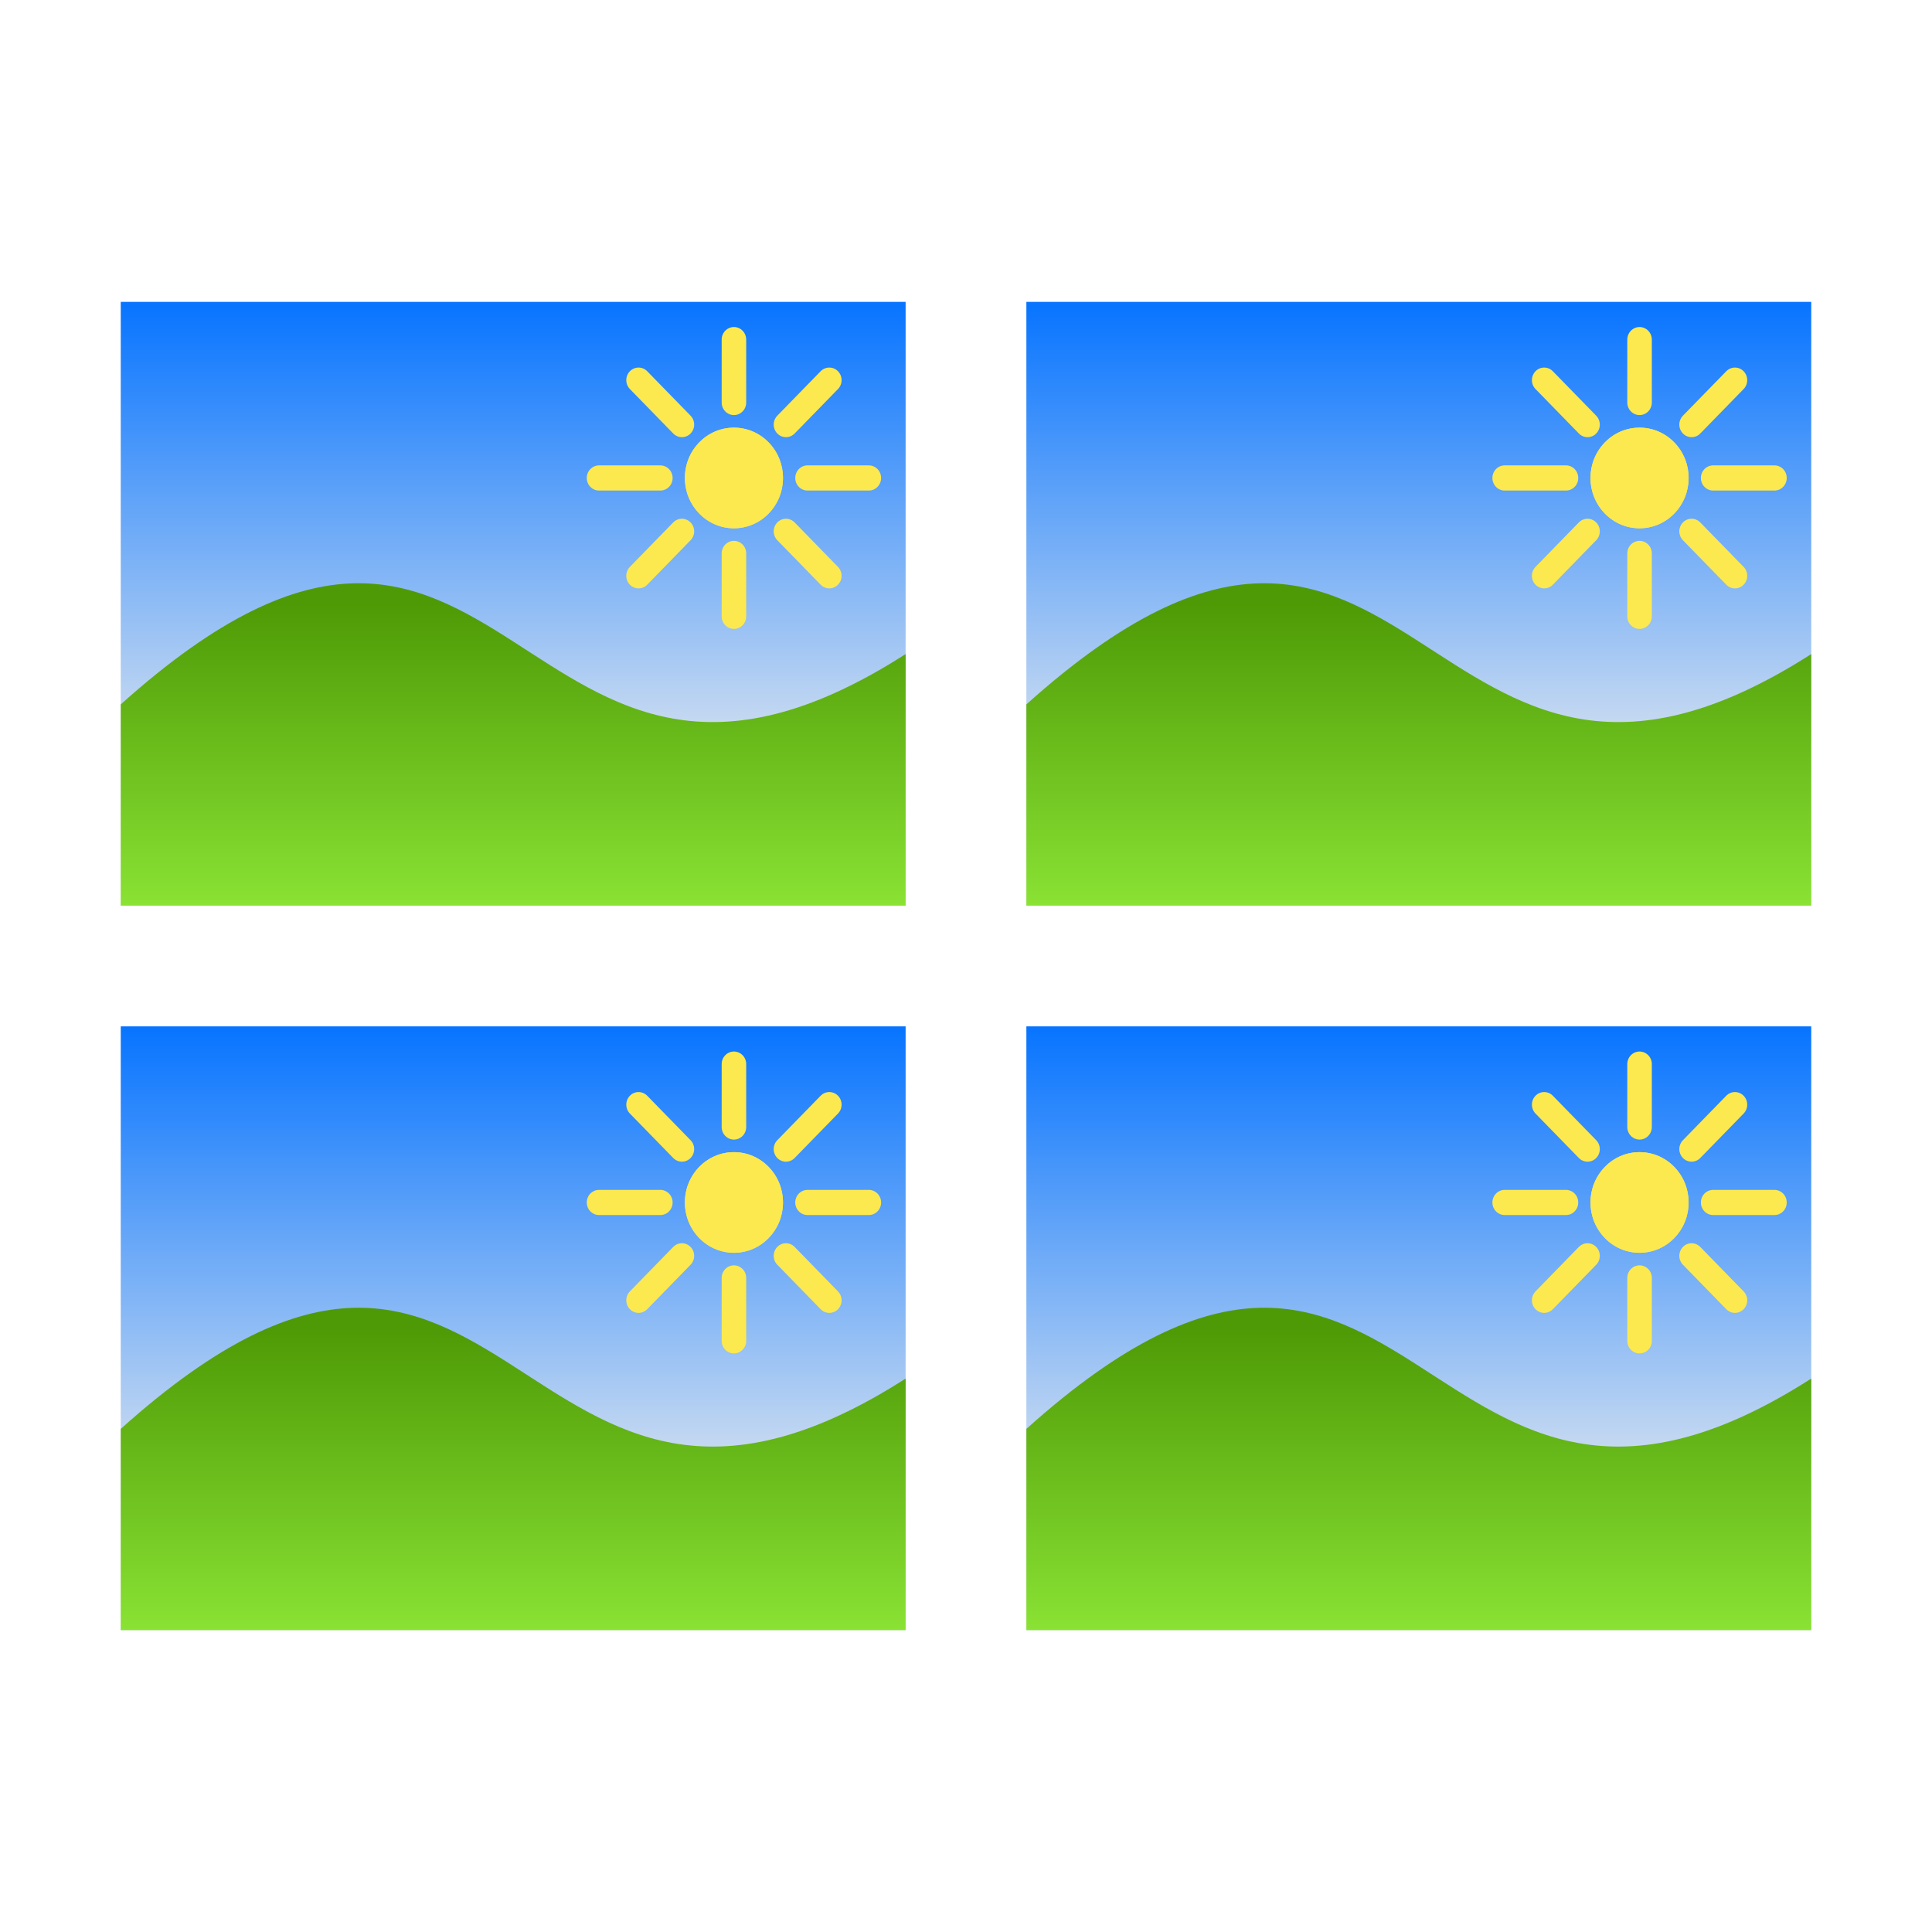
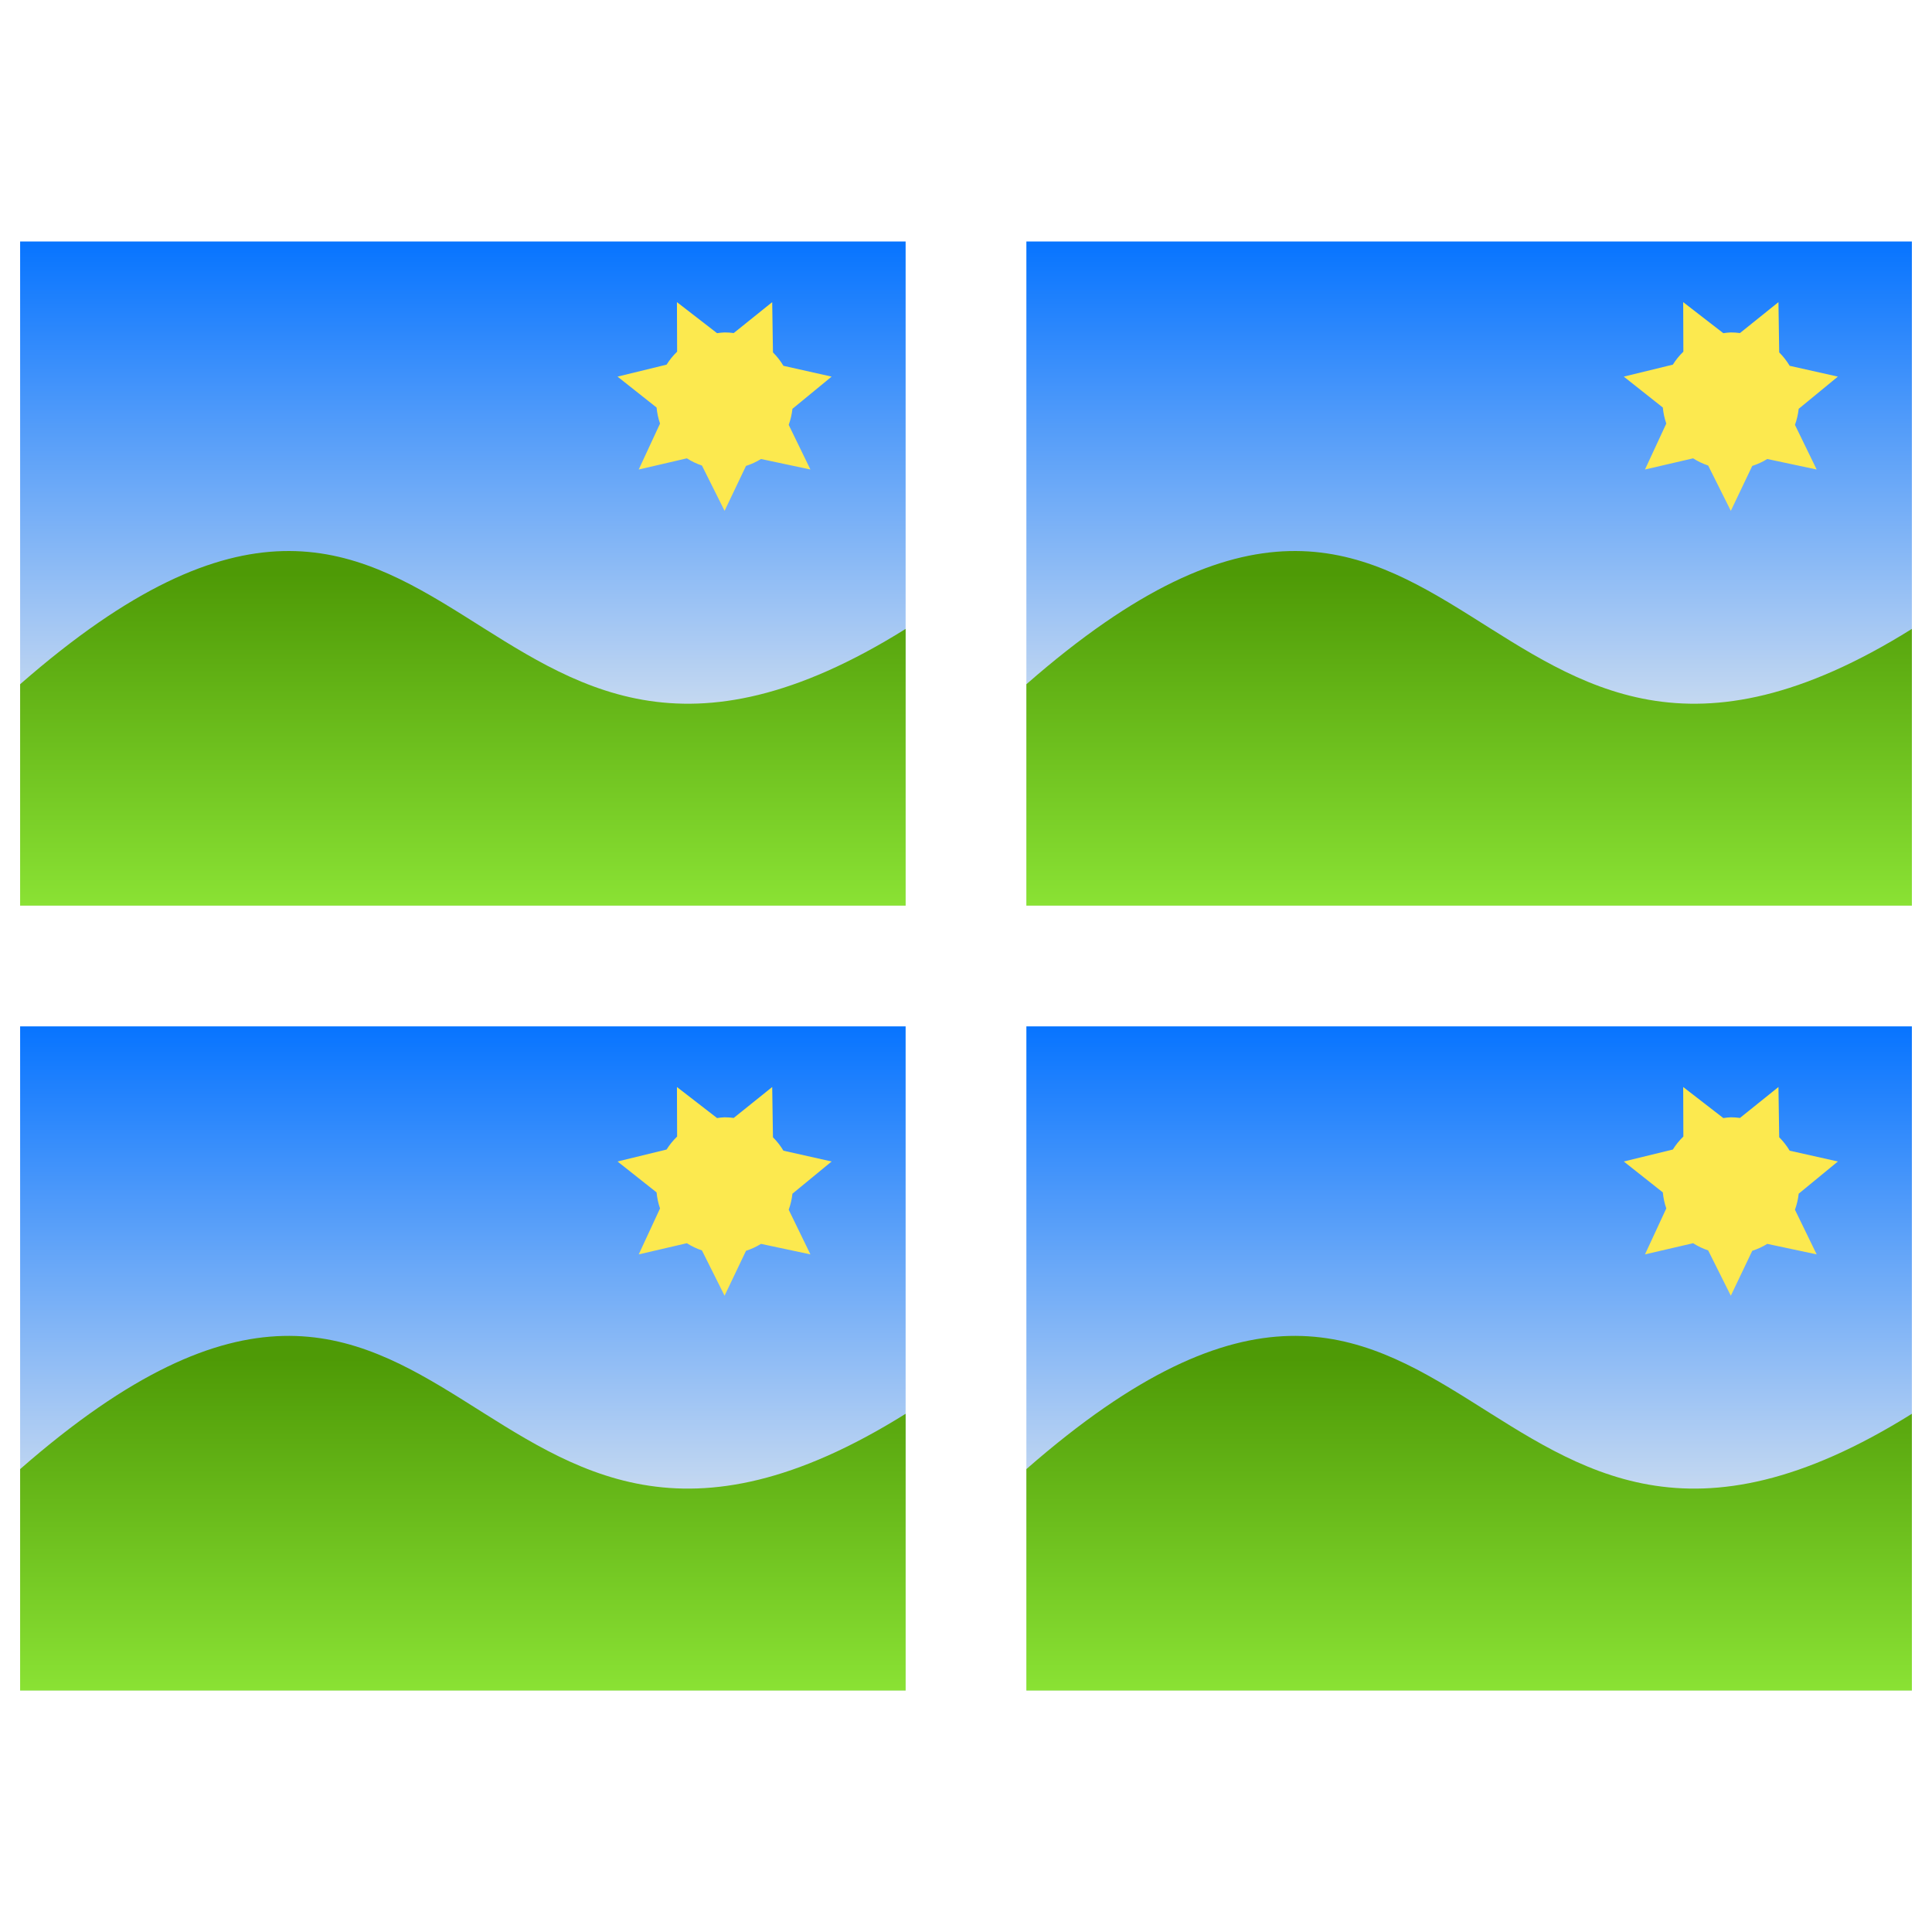
<svg xmlns="http://www.w3.org/2000/svg" xmlns:xlink="http://www.w3.org/1999/xlink" width="128" height="128" viewBox="0 0 128 128" version="1.1" id="svg138">
  <defs id="defs135">
-     <linearGradient id="linearGradient3380">
-       <stop style="stop-color:#d3e0f0;stop-opacity:1;" offset="0" id="stop3376" />
-       <stop style="stop-color:#0774ff;stop-opacity:1;" offset="1" id="stop3378" />
+     <linearGradient xlink:href="#linearGradient1611" id="linearGradient1681" x1="64" y1="88" x2="64" y2="16" gradientUnits="userSpaceOnUse" />
+     <linearGradient id="linearGradient1611">
+       <stop style="stop-color:#d3e0f0;stop-opacity:1;" offset="0" id="stop1607" />
+       <stop style="stop-color:#0774ff;stop-opacity:1;" offset="1" id="stop1609" />
    </linearGradient>
+     <linearGradient xlink:href="#linearGradient1687" id="linearGradient1689" x1="64" y1="64" x2="64" y2="112" gradientUnits="userSpaceOnUse" />
    <linearGradient id="linearGradient1687">
      <stop style="stop-color:#4e9a06;stop-opacity:1" offset="0" id="stop1683" />
      <stop style="stop-color:#8ae234;stop-opacity:1" offset="1" id="stop1685" />
    </linearGradient>
-     <linearGradient xlink:href="#linearGradient3380" id="linearGradient1681-0" x1="64" y1="88" x2="64" y2="16" gradientUnits="userSpaceOnUse" />
+     <linearGradient xlink:href="#linearGradient1611" id="linearGradient1681-4" x1="64" y1="88" x2="64" y2="16" gradientUnits="userSpaceOnUse" />
+     <linearGradient xlink:href="#linearGradient1687" id="linearGradient1689-7" x1="64" y1="64" x2="64" y2="112" gradientUnits="userSpaceOnUse" />
+     <linearGradient xlink:href="#linearGradient1611" id="linearGradient1681-1" x1="64" y1="88" x2="64" y2="16" gradientUnits="userSpaceOnUse" />
    <linearGradient xlink:href="#linearGradient1687" id="linearGradient1689-5" x1="64" y1="64" x2="64" y2="112" gradientUnits="userSpaceOnUse" />
-     <linearGradient xlink:href="#linearGradient3380" id="linearGradient3551" gradientUnits="userSpaceOnUse" x1="64" y1="88" x2="64" y2="16" />
-     <linearGradient xlink:href="#linearGradient1687" id="linearGradient3553" gradientUnits="userSpaceOnUse" x1="64" y1="64" x2="64" y2="112" />
-     <linearGradient xlink:href="#linearGradient3380" id="linearGradient3752" gradientUnits="userSpaceOnUse" x1="64" y1="88" x2="64" y2="16" />
-     <linearGradient xlink:href="#linearGradient1687" id="linearGradient3754" gradientUnits="userSpaceOnUse" x1="64" y1="64" x2="64" y2="112" />
-     <linearGradient xlink:href="#linearGradient3380" id="linearGradient3756" gradientUnits="userSpaceOnUse" x1="64" y1="88" x2="64" y2="16" />
-     <linearGradient xlink:href="#linearGradient1687" id="linearGradient3758" gradientUnits="userSpaceOnUse" x1="64" y1="64" x2="64" y2="112" />
+     <linearGradient xlink:href="#linearGradient1611" id="linearGradient3023" gradientUnits="userSpaceOnUse" x1="64" y1="88" x2="64" y2="16" />
+     <linearGradient xlink:href="#linearGradient1687" id="linearGradient3025" gradientUnits="userSpaceOnUse" x1="64" y1="64" x2="64" y2="112" />
  </defs>
  <g id="layer3" style="display:inline">
-     <g id="g1704-7" transform="matrix(0.40625,0,0,0.4166666,8,13.33333)" style="display:inline">
-       <rect style="fill:url(#linearGradient1681-0);fill-opacity:1;stroke-linecap:round;stroke-linejoin:round" id="rect3673-7" width="128" height="96" x="0" y="16" />
-       <path style="fill:url(#linearGradient1689-5);fill-opacity:1;stroke-linecap:round;stroke-linejoin:round" d="M 0,80 C 64,24 64,112 128,72 v 40 l -128,1e-5 z" id="path3781-0" />
-       <g id="g1522-1" style="fill:#fce94f">
-         <ellipse style="fill:#fce94f;stroke-width:16;stroke-linecap:square;stroke-linejoin:round" id="path353-21" cx="100" cy="44" rx="8" ry="8" />
-         <path style="fill:none;stroke:#fce94f;stroke-width:4;stroke-linecap:round;stroke-linejoin:round;stroke-dasharray:none" d="m 112,44 10,3e-6" id="path463-42" />
-         <path style="display:inline;fill:none;stroke:#fce94f;stroke-width:4;stroke-linecap:round;stroke-linejoin:round;stroke-dasharray:none" d="M 78,44 88,44" id="path463-2-5" />
-         <path style="display:inline;fill:none;stroke:#fce94f;stroke-width:4;stroke-linecap:round;stroke-linejoin:round;stroke-dasharray:none" d="m 100,32 v -10" id="path463-4-7" />
-         <path style="display:inline;fill:none;stroke:#fce94f;stroke-width:4;stroke-linecap:round;stroke-linejoin:round;stroke-dasharray:none" d="m 100,66 v -10" id="path463-2-3-3" />
-         <ellipse style="fill:#fce94f;stroke-width:16;stroke-linecap:square;stroke-linejoin:round" id="path353-2-5" cx="101.823" cy="-39.598" rx="8" ry="8" transform="rotate(45)" />
-         <path style="fill:none;stroke:#fce94f;stroke-width:4;stroke-linecap:round;stroke-linejoin:round;stroke-dasharray:none" d="m 108.485,52.485 7.071,7.071" id="path463-8-4" />
-         <path style="display:inline;fill:none;stroke:#fce94f;stroke-width:4;stroke-linecap:round;stroke-linejoin:round;stroke-dasharray:none" d="m 84.444,28.444 7.071,7.071" id="path463-2-2-0" />
-         <path style="display:inline;fill:none;stroke:#fce94f;stroke-width:4;stroke-linecap:round;stroke-linejoin:round;stroke-dasharray:none" d="m 108.485,35.515 7.071,-7.071" id="path463-4-8-3" />
-         <path style="display:inline;fill:none;stroke:#fce94f;stroke-width:4;stroke-linecap:round;stroke-linejoin:round;stroke-dasharray:none" d="m 84.444,59.556 7.071,-7.071" id="path463-2-3-2-5" />
+     <g id="g801" style="display:inline" transform="matrix(0.4583333,0,0,0.4583333,1.333333,8.666666)">
+       <rect style="fill:url(#linearGradient1681);fill-opacity:1;stroke-linecap:round;stroke-linejoin:round" id="rect3673" width="128" height="96" x="0" y="16" />
+       <path style="fill:url(#linearGradient1689);fill-opacity:1;stroke-linecap:round;stroke-linejoin:round" d="M 0,80 C 64,24 64,112 128,72 v 40 l -128,1e-5 z" id="path3781" />
+       <g id="g1522" style="fill:#fce94f">
+         <path id="path411" style="display:inline;fill:#fce94f;stroke-width:3.467;stroke-linecap:round;stroke-linejoin:round" d="m 94.943,24.765 0.025,7.16 A 9.919,9.919 0 0 0 93.447,33.802 L 86.355,35.532 92,40 a 9.919,9.919 0 0 0 0.5,2.317 l -3.08,6.643 6.957,-1.616 a 9.919,9.919 0 0 0 2.178,1.042 l 3.274,6.548 3.098,-6.494 a 9.919,9.919 0 0 0 2.17,-1 l 7.141,1.519 -3.139,-6.453 a 9.919,9.919 0 0 0 0.539,-2.319 l 5.665,-4.655 -6.967,-1.563 a 9.919,9.919 0 0 0 -1.513,-1.937 l -0.109,-7.267 -5.562,4.469 a 9.919,9.919 0 0 0 -1.323,-0.089 9.919,9.919 0 0 0 -1.085,0.107 z" />
      </g>
    </g>
-     <g id="g1704-7-3" transform="matrix(0.40625,0,0,0.4166666,68,13.33333)" style="display:inline">
-       <rect style="fill:url(#linearGradient3551);fill-opacity:1;stroke-linecap:round;stroke-linejoin:round" id="rect3673-7-0" width="128" height="96" x="0" y="16" />
-       <path style="fill:url(#linearGradient3553);fill-opacity:1;stroke-linecap:round;stroke-linejoin:round" d="M 0,80 C 64,24 64,112 128,72 v 40 l -128,1e-5 z" id="path3781-0-7" />
-       <g id="g1522-1-8" style="fill:#fce94f">
-         <ellipse style="fill:#fce94f;stroke-width:16;stroke-linecap:square;stroke-linejoin:round" id="path353-21-1" cx="100" cy="44" rx="8" ry="8" />
-         <path style="fill:none;stroke:#fce94f;stroke-width:4;stroke-linecap:round;stroke-linejoin:round;stroke-dasharray:none" d="m 112,44 10,3e-6" id="path463-42-4" />
-         <path style="display:inline;fill:none;stroke:#fce94f;stroke-width:4;stroke-linecap:round;stroke-linejoin:round;stroke-dasharray:none" d="M 78,44 88,44" id="path463-2-5-2" />
-         <path style="display:inline;fill:none;stroke:#fce94f;stroke-width:4;stroke-linecap:round;stroke-linejoin:round;stroke-dasharray:none" d="m 100,32 v -10" id="path463-4-7-4" />
-         <path style="display:inline;fill:none;stroke:#fce94f;stroke-width:4;stroke-linecap:round;stroke-linejoin:round;stroke-dasharray:none" d="m 100,66 v -10" id="path463-2-3-3-9" />
-         <ellipse style="fill:#fce94f;stroke-width:16;stroke-linecap:square;stroke-linejoin:round" id="path353-2-5-2" cx="101.823" cy="-39.598" rx="8" ry="8" transform="rotate(45)" />
-         <path style="fill:none;stroke:#fce94f;stroke-width:4;stroke-linecap:round;stroke-linejoin:round;stroke-dasharray:none" d="m 108.485,52.485 7.071,7.071" id="path463-8-4-4" />
-         <path style="display:inline;fill:none;stroke:#fce94f;stroke-width:4;stroke-linecap:round;stroke-linejoin:round;stroke-dasharray:none" d="m 84.444,28.444 7.071,7.071" id="path463-2-2-0-4" />
-         <path style="display:inline;fill:none;stroke:#fce94f;stroke-width:4;stroke-linecap:round;stroke-linejoin:round;stroke-dasharray:none" d="m 108.485,35.515 7.071,-7.071" id="path463-4-8-3-7" />
-         <path style="display:inline;fill:none;stroke:#fce94f;stroke-width:4;stroke-linecap:round;stroke-linejoin:round;stroke-dasharray:none" d="m 84.444,59.556 7.071,-7.071" id="path463-2-3-2-5-2" />
+     <g id="g801-3" style="display:inline" transform="matrix(0.4583333,0,0,0.4583333,68,8.666662)">
+       <rect style="fill:url(#linearGradient1681-4);fill-opacity:1;stroke-linecap:round;stroke-linejoin:round" id="rect3673-2" width="128" height="96" x="0" y="16" />
+       <path style="fill:url(#linearGradient1689-7);fill-opacity:1;stroke-linecap:round;stroke-linejoin:round" d="M 0,80 C 64,24 64,112 128,72 v 40 l -128,1e-5 z" id="path3781-9" />
+       <g id="g1522-0" style="fill:#fce94f">
+         <path id="path411-1" style="display:inline;fill:#fce94f;stroke-width:3.467;stroke-linecap:round;stroke-linejoin:round" d="m 94.943,24.765 0.025,7.16 A 9.919,9.919 0 0 0 93.447,33.802 L 86.355,35.532 92,40 a 9.919,9.919 0 0 0 0.5,2.317 l -3.08,6.643 6.957,-1.616 a 9.919,9.919 0 0 0 2.178,1.042 l 3.274,6.548 3.098,-6.494 a 9.919,9.919 0 0 0 2.17,-1 l 7.141,1.519 -3.139,-6.453 a 9.919,9.919 0 0 0 0.539,-2.319 l 5.665,-4.655 -6.967,-1.563 a 9.919,9.919 0 0 0 -1.513,-1.937 l -0.109,-7.267 -5.562,4.469 a 9.919,9.919 0 0 0 -1.323,-0.089 9.919,9.919 0 0 0 -1.085,0.107 z" />
      </g>
    </g>
-     <g id="g1704-7-8" transform="matrix(0.40625,0,0,0.4166666,8,61.33333)" style="display:inline">
-       <rect style="fill:url(#linearGradient3752);fill-opacity:1;stroke-linecap:round;stroke-linejoin:round" id="rect3673-7-2" width="128" height="96" x="0" y="16" />
-       <path style="fill:url(#linearGradient3754);fill-opacity:1;stroke-linecap:round;stroke-linejoin:round" d="M 0,80 C 64,24 64,112 128,72 v 40 l -128,1e-5 z" id="path3781-0-6" />
-       <g id="g1522-1-3" style="fill:#fce94f">
-         <ellipse style="fill:#fce94f;stroke-width:16;stroke-linecap:square;stroke-linejoin:round" id="path353-21-6" cx="100" cy="44" rx="8" ry="8" />
-         <path style="fill:none;stroke:#fce94f;stroke-width:4;stroke-linecap:round;stroke-linejoin:round;stroke-dasharray:none" d="m 112,44 10,3e-6" id="path463-42-1" />
-         <path style="display:inline;fill:none;stroke:#fce94f;stroke-width:4;stroke-linecap:round;stroke-linejoin:round;stroke-dasharray:none" d="M 78,44 88,44" id="path463-2-5-7" />
-         <path style="display:inline;fill:none;stroke:#fce94f;stroke-width:4;stroke-linecap:round;stroke-linejoin:round;stroke-dasharray:none" d="m 100,32 v -10" id="path463-4-7-5" />
-         <path style="display:inline;fill:none;stroke:#fce94f;stroke-width:4;stroke-linecap:round;stroke-linejoin:round;stroke-dasharray:none" d="m 100,66 v -10" id="path463-2-3-3-8" />
-         <ellipse style="fill:#fce94f;stroke-width:16;stroke-linecap:square;stroke-linejoin:round" id="path353-2-5-27" cx="101.823" cy="-39.598" rx="8" ry="8" transform="rotate(45)" />
-         <path style="fill:none;stroke:#fce94f;stroke-width:4;stroke-linecap:round;stroke-linejoin:round;stroke-dasharray:none" d="m 108.485,52.485 7.071,7.071" id="path463-8-4-7" />
-         <path style="display:inline;fill:none;stroke:#fce94f;stroke-width:4;stroke-linecap:round;stroke-linejoin:round;stroke-dasharray:none" d="m 84.444,28.444 7.071,7.071" id="path463-2-2-0-7" />
-         <path style="display:inline;fill:none;stroke:#fce94f;stroke-width:4;stroke-linecap:round;stroke-linejoin:round;stroke-dasharray:none" d="m 108.485,35.515 7.071,-7.071" id="path463-4-8-3-3" />
-         <path style="display:inline;fill:none;stroke:#fce94f;stroke-width:4;stroke-linecap:round;stroke-linejoin:round;stroke-dasharray:none" d="m 84.444,59.556 7.071,-7.071" id="path463-2-3-2-5-26" />
+     <g id="g801-4" style="display:inline" transform="matrix(0.4583333,0,0,0.4583333,1.333333,60.66667)">
+       <rect style="fill:url(#linearGradient3023);fill-opacity:1;stroke-linecap:round;stroke-linejoin:round" id="rect3673-3" width="128" height="96" x="0" y="16" />
+       <path style="fill:url(#linearGradient3025);fill-opacity:1;stroke-linecap:round;stroke-linejoin:round" d="M 0,80 C 64,24 64,112 128,72 v 40 l -128,1e-5 z" id="path3781-3" />
+       <g id="g1522-09" style="fill:#fce94f">
+         <path id="path411-2" style="display:inline;fill:#fce94f;stroke-width:3.467;stroke-linecap:round;stroke-linejoin:round" d="m 94.943,24.765 0.025,7.16 A 9.919,9.919 0 0 0 93.447,33.802 L 86.355,35.532 92,40 a 9.919,9.919 0 0 0 0.5,2.317 l -3.08,6.643 6.957,-1.616 a 9.919,9.919 0 0 0 2.178,1.042 l 3.274,6.548 3.098,-6.494 a 9.919,9.919 0 0 0 2.17,-1 l 7.141,1.519 -3.139,-6.453 a 9.919,9.919 0 0 0 0.539,-2.319 l 5.665,-4.655 -6.967,-1.563 a 9.919,9.919 0 0 0 -1.513,-1.937 l -0.109,-7.267 -5.562,4.469 a 9.919,9.919 0 0 0 -1.323,-0.089 9.919,9.919 0 0 0 -1.085,0.107 z" />
      </g>
    </g>
-     <g id="g1704-7-3-2" transform="matrix(0.40625,0,0,0.4166666,68,61.33333)" style="display:inline">
-       <rect style="fill:url(#linearGradient3756);fill-opacity:1;stroke-linecap:round;stroke-linejoin:round" id="rect3673-7-0-3" width="128" height="96" x="0" y="16" />
-       <path style="fill:url(#linearGradient3758);fill-opacity:1;stroke-linecap:round;stroke-linejoin:round" d="M 0,80 C 64,24 64,112 128,72 v 40 l -128,1e-5 z" id="path3781-0-7-3" />
-       <g id="g1522-1-8-2" style="fill:#fce94f">
-         <ellipse style="fill:#fce94f;stroke-width:16;stroke-linecap:square;stroke-linejoin:round" id="path353-21-1-2" cx="100" cy="44" rx="8" ry="8" />
-         <path style="fill:none;stroke:#fce94f;stroke-width:4;stroke-linecap:round;stroke-linejoin:round;stroke-dasharray:none" d="m 112,44 10,3e-6" id="path463-42-4-8" />
-         <path style="display:inline;fill:none;stroke:#fce94f;stroke-width:4;stroke-linecap:round;stroke-linejoin:round;stroke-dasharray:none" d="M 78,44 88,44" id="path463-2-5-2-1" />
-         <path style="display:inline;fill:none;stroke:#fce94f;stroke-width:4;stroke-linecap:round;stroke-linejoin:round;stroke-dasharray:none" d="m 100,32 v -10" id="path463-4-7-4-9" />
-         <path style="display:inline;fill:none;stroke:#fce94f;stroke-width:4;stroke-linecap:round;stroke-linejoin:round;stroke-dasharray:none" d="m 100,66 v -10" id="path463-2-3-3-9-2" />
-         <ellipse style="fill:#fce94f;stroke-width:16;stroke-linecap:square;stroke-linejoin:round" id="path353-2-5-2-6" cx="101.823" cy="-39.598" rx="8" ry="8" transform="rotate(45)" />
-         <path style="fill:none;stroke:#fce94f;stroke-width:4;stroke-linecap:round;stroke-linejoin:round;stroke-dasharray:none" d="m 108.485,52.485 7.071,7.071" id="path463-8-4-4-6" />
-         <path style="display:inline;fill:none;stroke:#fce94f;stroke-width:4;stroke-linecap:round;stroke-linejoin:round;stroke-dasharray:none" d="m 84.444,28.444 7.071,7.071" id="path463-2-2-0-4-3" />
-         <path style="display:inline;fill:none;stroke:#fce94f;stroke-width:4;stroke-linecap:round;stroke-linejoin:round;stroke-dasharray:none" d="m 108.485,35.515 7.071,-7.071" id="path463-4-8-3-7-3" />
-         <path style="display:inline;fill:none;stroke:#fce94f;stroke-width:4;stroke-linecap:round;stroke-linejoin:round;stroke-dasharray:none" d="m 84.444,59.556 7.071,-7.071" id="path463-2-3-2-5-2-8" />
+     <g id="g801-3-7" style="display:inline" transform="matrix(0.4583333,0,0,0.4583333,68,60.66667)">
+       <rect style="fill:url(#linearGradient1681-1);fill-opacity:1;stroke-linecap:round;stroke-linejoin:round" id="rect3673-2-5" width="128" height="96" x="0" y="16" />
+       <path style="fill:url(#linearGradient1689-5);fill-opacity:1;stroke-linecap:round;stroke-linejoin:round" d="M 0,80 C 64,24 64,112 128,72 v 40 l -128,1e-5 z" id="path3781-9-7" />
+       <g id="g1522-0-0" style="fill:#fce94f">
+         <path id="path411-1-0" style="display:inline;fill:#fce94f;stroke-width:3.467;stroke-linecap:round;stroke-linejoin:round" d="m 94.943,24.765 0.025,7.16 A 9.919,9.919 0 0 0 93.447,33.802 L 86.355,35.532 92,40 a 9.919,9.919 0 0 0 0.5,2.317 l -3.08,6.643 6.957,-1.616 a 9.919,9.919 0 0 0 2.178,1.042 l 3.274,6.548 3.098,-6.494 a 9.919,9.919 0 0 0 2.17,-1 l 7.141,1.519 -3.139,-6.453 a 9.919,9.919 0 0 0 0.539,-2.319 l 5.665,-4.655 -6.967,-1.563 a 9.919,9.919 0 0 0 -1.513,-1.937 l -0.109,-7.267 -5.562,4.469 a 9.919,9.919 0 0 0 -1.323,-0.089 9.919,9.919 0 0 0 -1.085,0.107 z" />
      </g>
    </g>
  </g>
  <g id="layer1" />
</svg>
